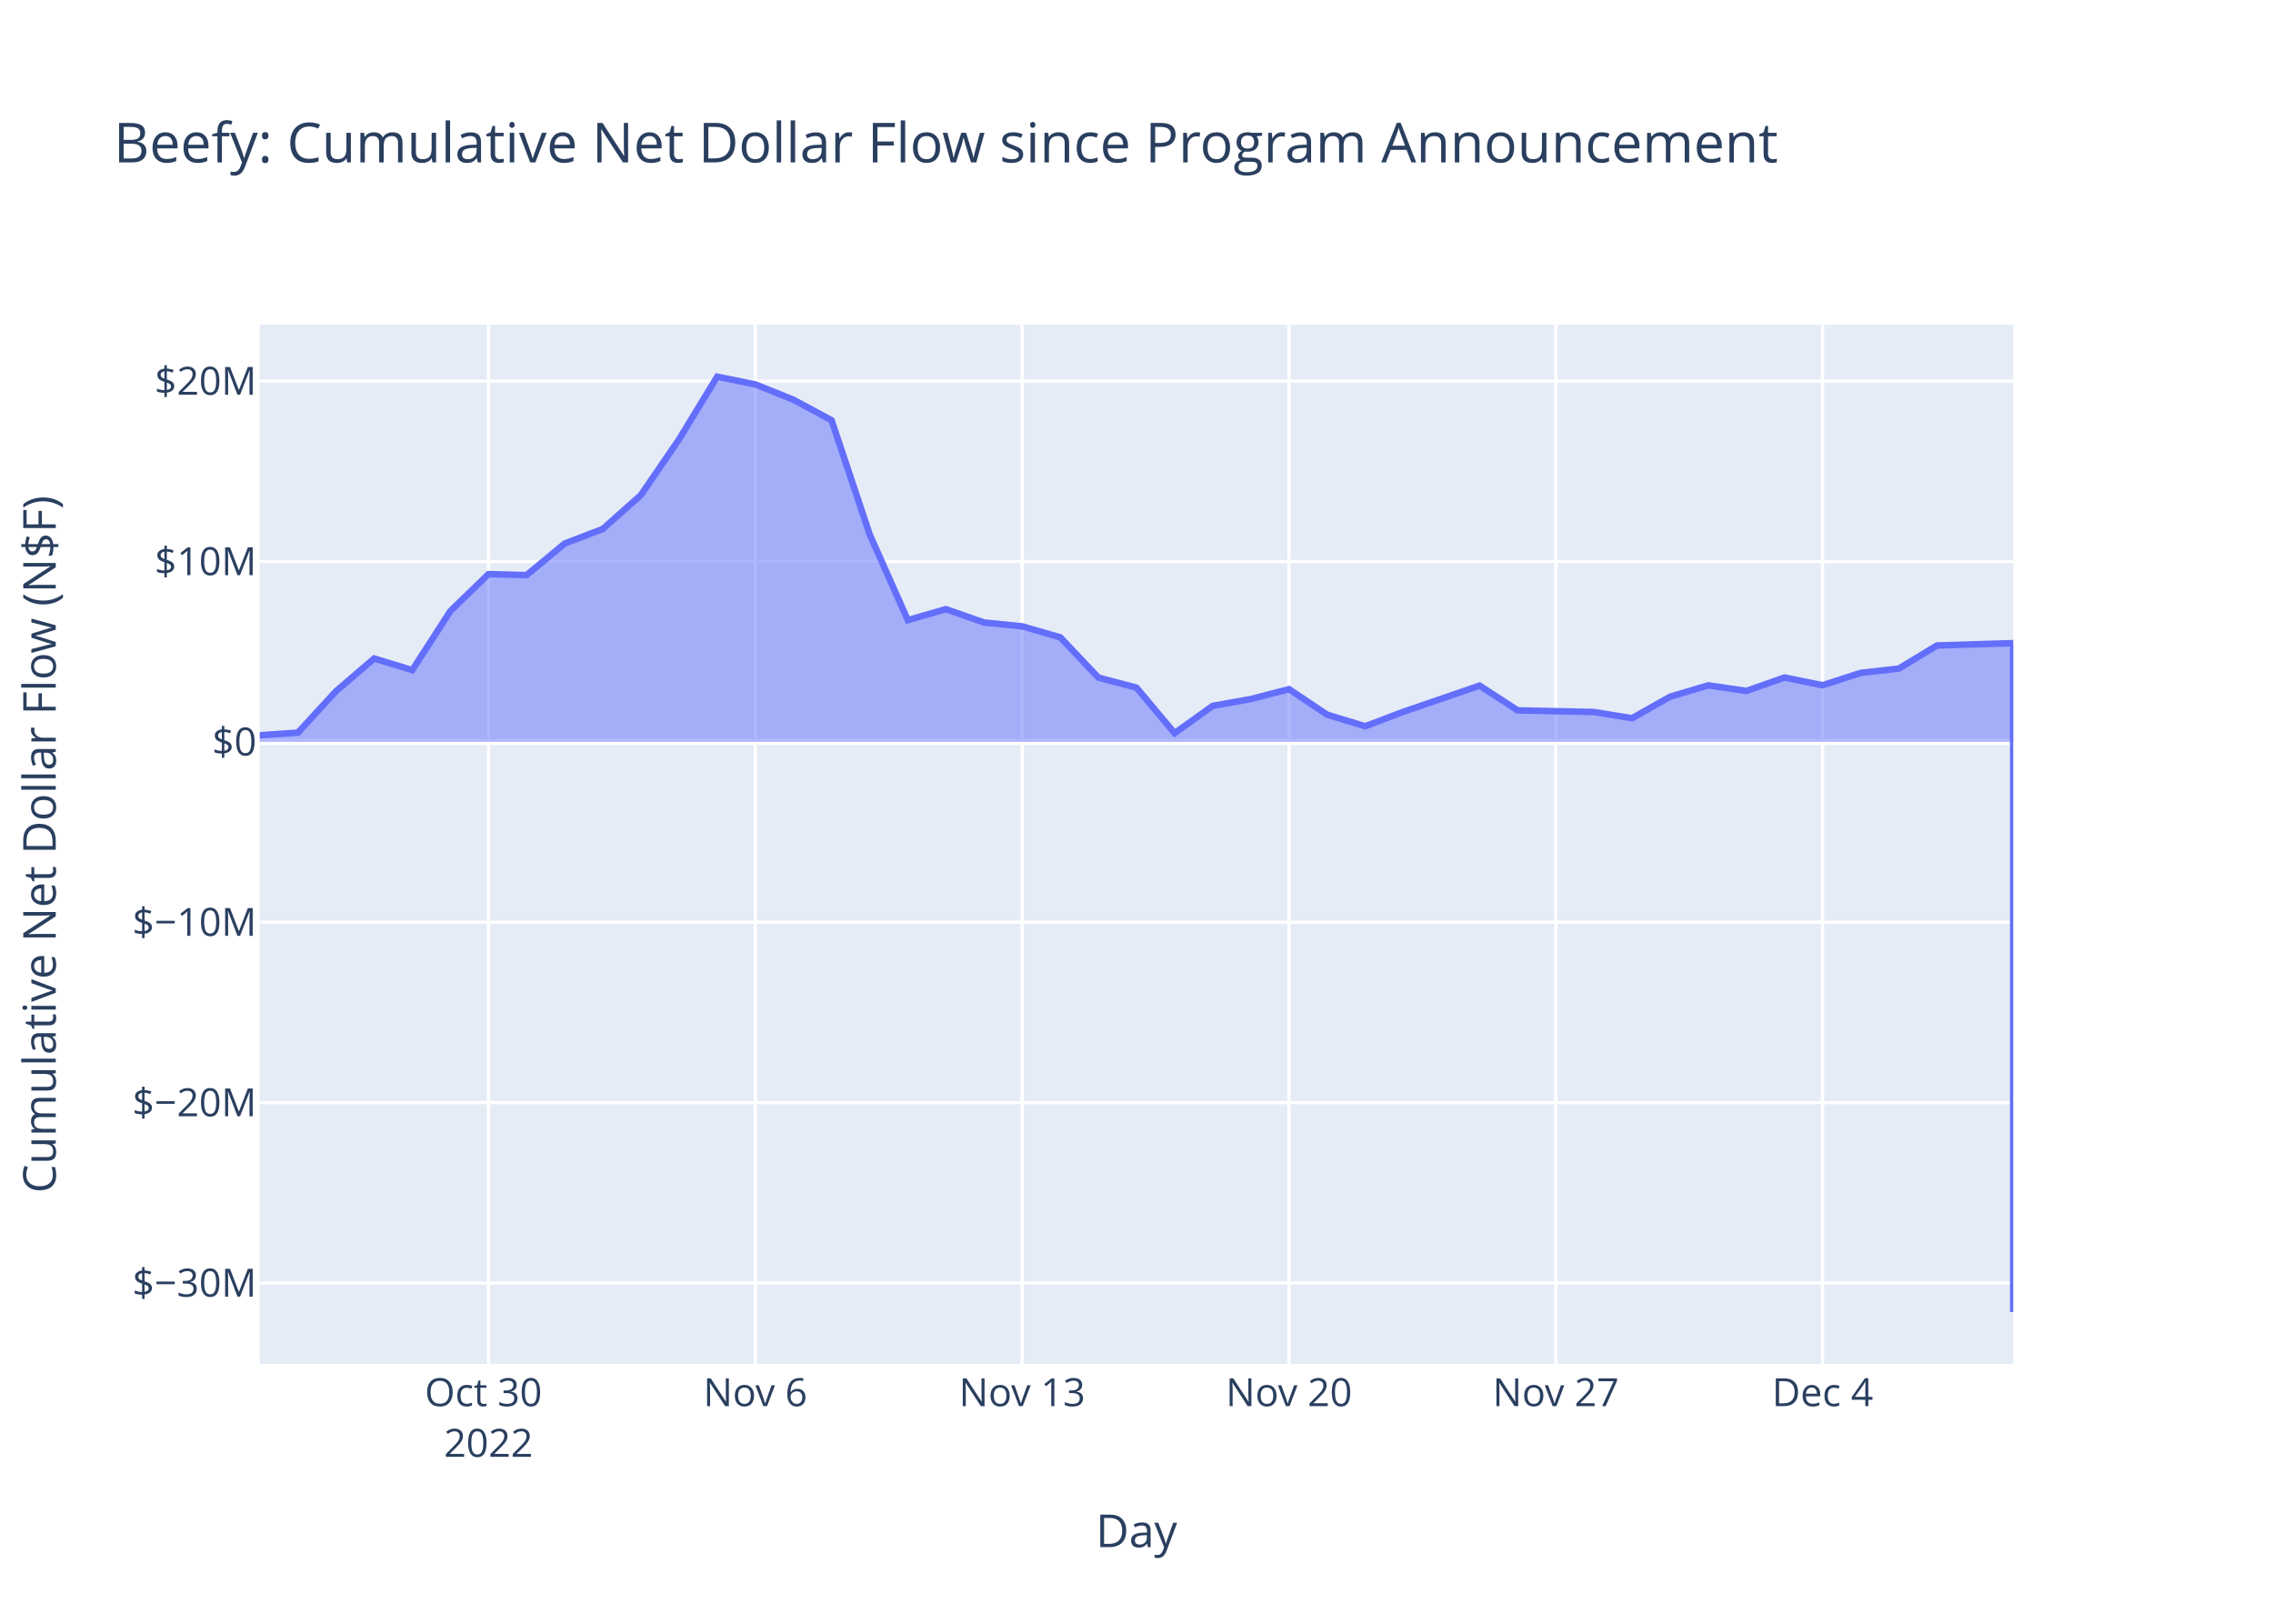
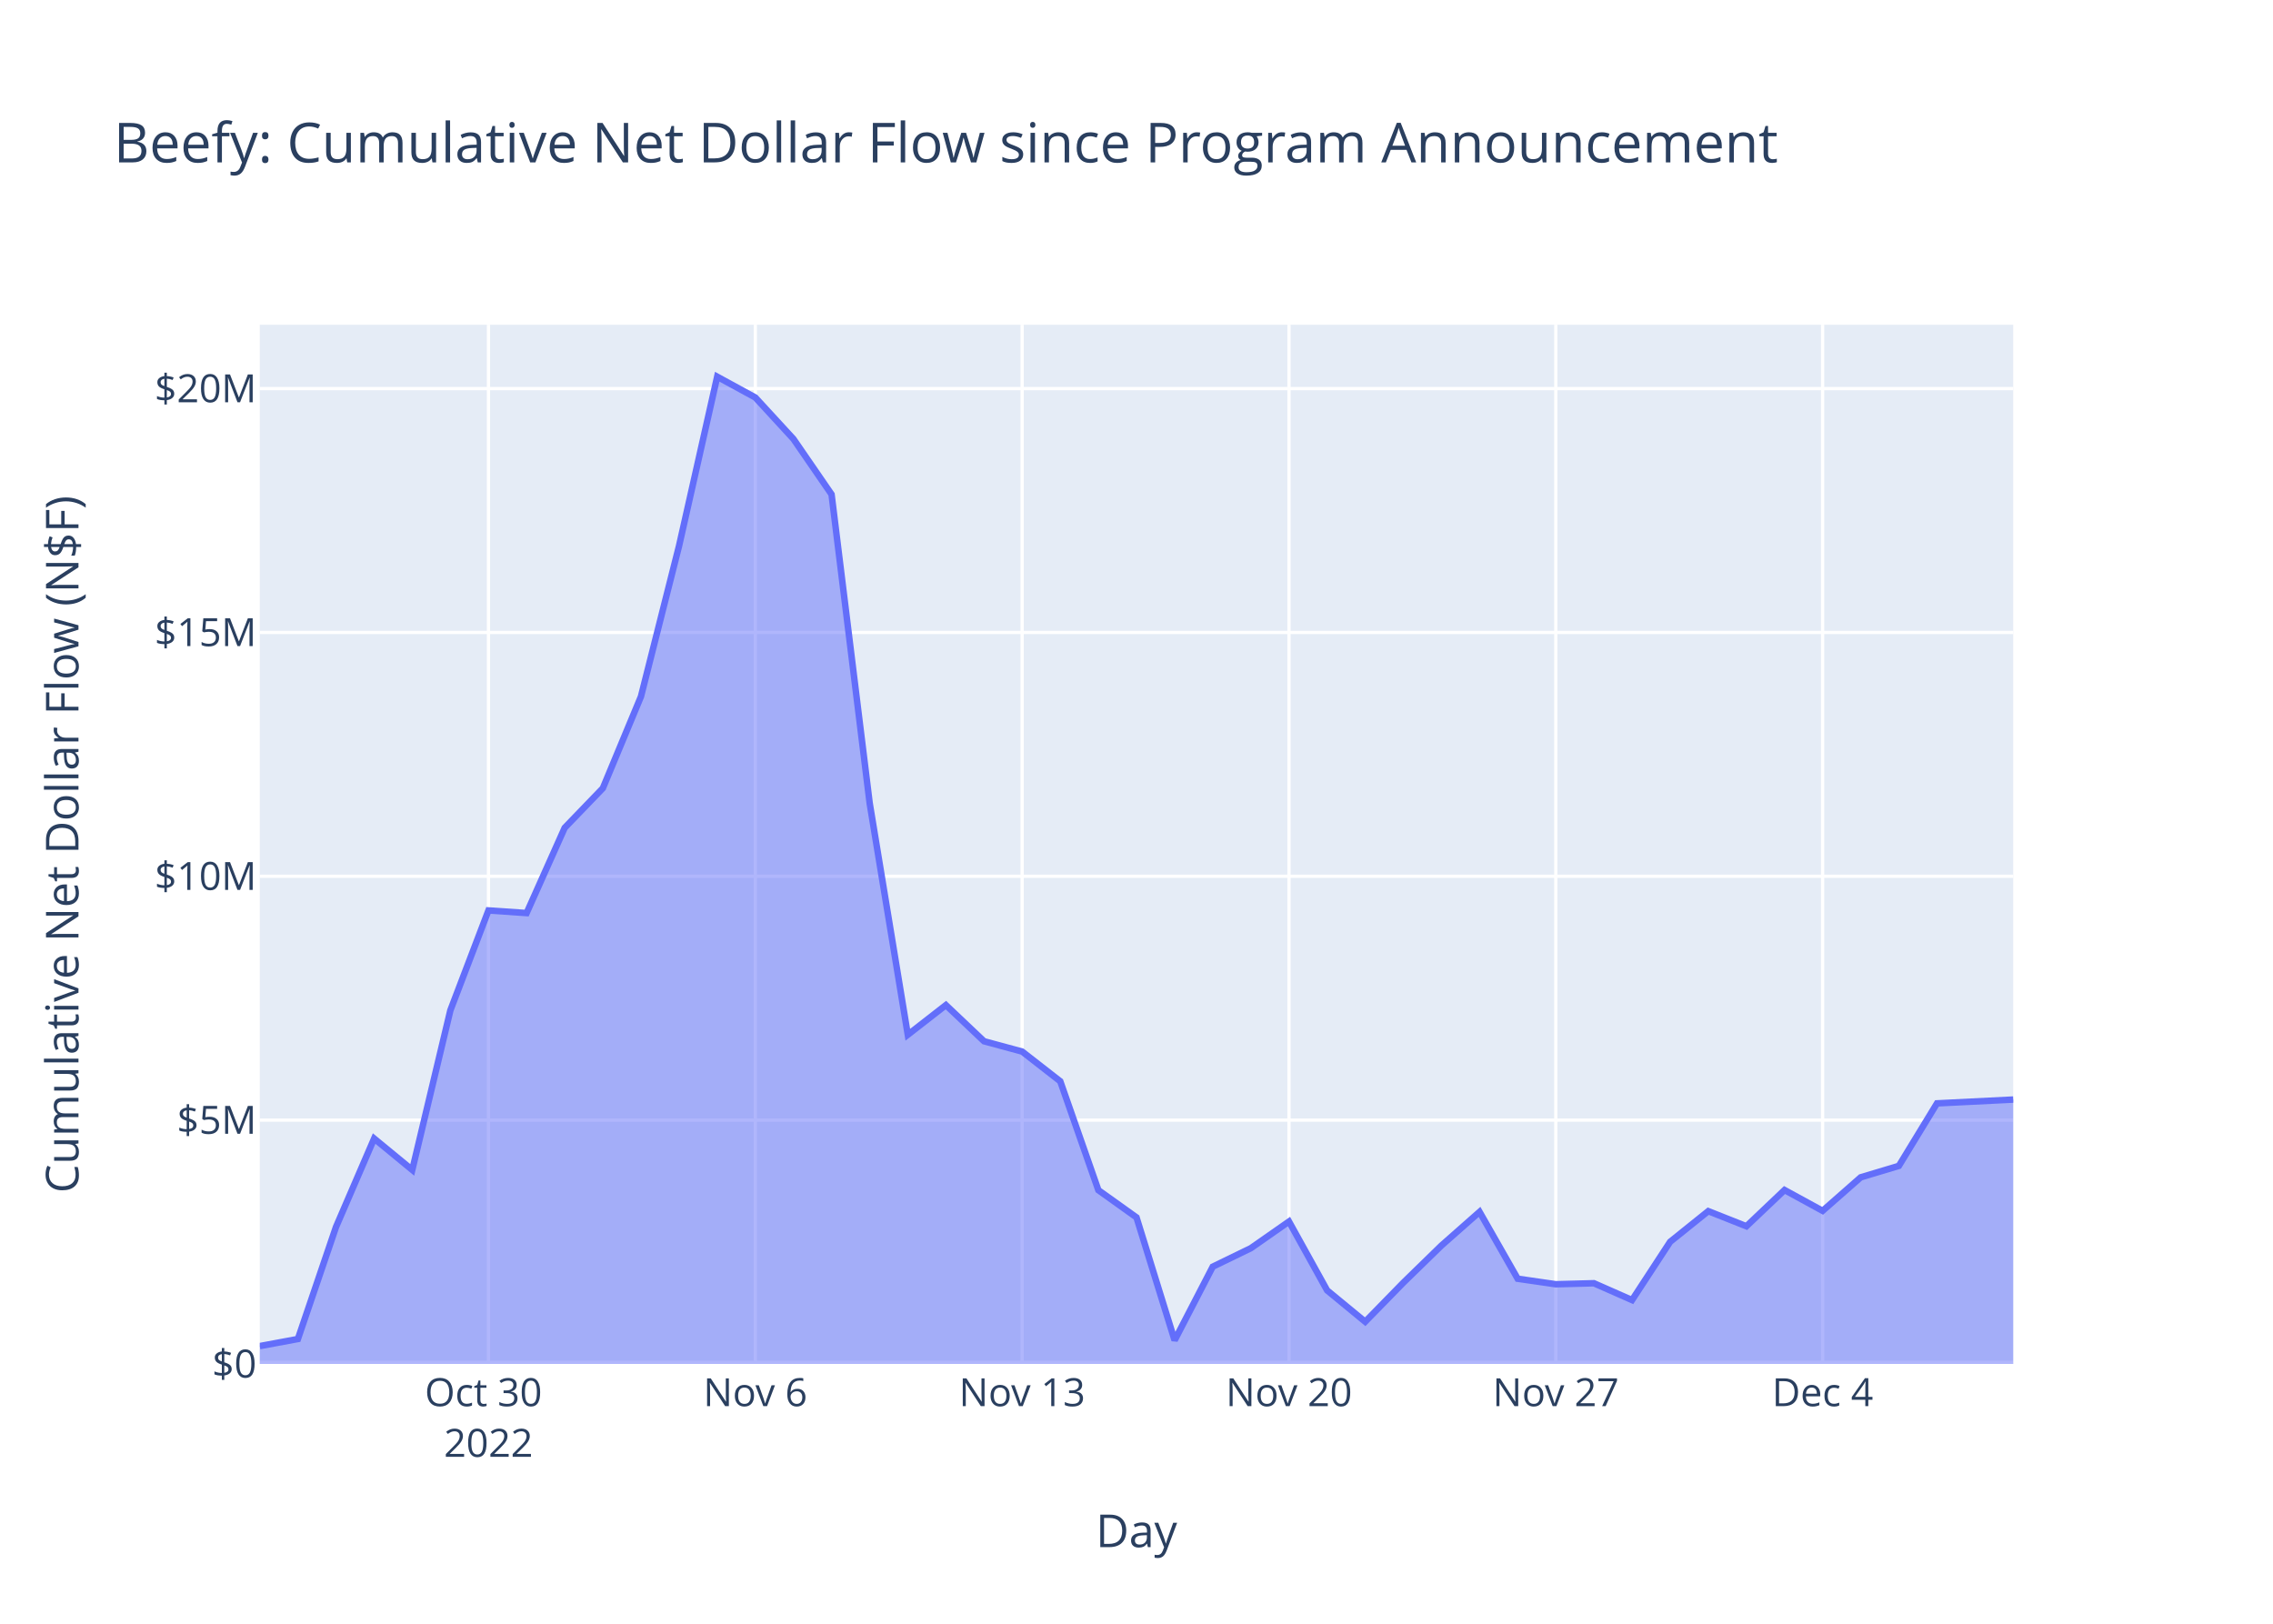
<svg xmlns="http://www.w3.org/2000/svg" class="main-svg" width="700" height="500" style="" viewBox="0 0 700 500">
  <rect x="0" y="0" width="700" height="500" style="fill: rgb(255, 255, 255); fill-opacity: 1;" />
-   <defs id="defs-005ae0">
+   <defs id="defs-75a3a6">
    <g class="clips">
-       <clipPath id="clip005ae0xyplot" class="plotclip">
+       <clipPath id="clip75a3a6xyplot" class="plotclip">
        <rect width="540" height="320" />
      </clipPath>
-       <clipPath class="axesclip" id="clip005ae0x">
+       <clipPath class="axesclip" id="clip75a3a6x">
        <rect x="80" y="0" width="540" height="500" />
      </clipPath>
-       <clipPath class="axesclip" id="clip005ae0y">
+       <clipPath class="axesclip" id="clip75a3a6y">
        <rect x="0" y="100" width="700" height="320" />
      </clipPath>
-       <clipPath class="axesclip" id="clip005ae0xy">
+       <clipPath class="axesclip" id="clip75a3a6xy">
        <rect x="80" y="100" width="540" height="320" />
      </clipPath>
    </g>
    <g class="gradients" />
    <g class="patterns" />
  </defs>
  <g class="bglayer">
    <rect class="bg" x="80" y="100" width="540" height="320" style="fill: rgb(229, 236, 246); fill-opacity: 1; stroke-width: 0;" />
  </g>
  <g class="layer-below">
    <g class="imagelayer" />
    <g class="shapelayer" />
  </g>
  <g class="cartesianlayer">
    <g class="subplot xy">
      <g class="layer-subplot">
        <g class="shapelayer" />
        <g class="imagelayer" />
      </g>
      <g class="minor-gridlayer">
        <g class="x" />
        <g class="y" />
      </g>
      <g class="gridlayer">
        <g class="x">
          <path class="xgrid crisp" transform="translate(150.43,0)" d="M0,100v320" style="stroke: rgb(255, 255, 255); stroke-opacity: 1; stroke-width: 1px;" />
          <path class="xgrid crisp" transform="translate(232.61,0)" d="M0,100v320" style="stroke: rgb(255, 255, 255); stroke-opacity: 1; stroke-width: 1px;" />
          <path class="xgrid crisp" transform="translate(314.78,0)" d="M0,100v320" style="stroke: rgb(255, 255, 255); stroke-opacity: 1; stroke-width: 1px;" />
          <path class="xgrid crisp" transform="translate(396.96,0)" d="M0,100v320" style="stroke: rgb(255, 255, 255); stroke-opacity: 1; stroke-width: 1px;" />
          <path class="xgrid crisp" transform="translate(479.13,0)" d="M0,100v320" style="stroke: rgb(255, 255, 255); stroke-opacity: 1; stroke-width: 1px;" />
          <path class="xgrid crisp" transform="translate(561.3,0)" d="M0,100v320" style="stroke: rgb(255, 255, 255); stroke-opacity: 1; stroke-width: 1px;" />
        </g>
        <g class="y">
-           <path class="ygrid crisp" transform="translate(0,395.07)" d="M80,0h540" style="stroke: rgb(255, 255, 255); stroke-opacity: 1; stroke-width: 1px;" />
-           <path class="ygrid crisp" transform="translate(0,339.53)" d="M80,0h540" style="stroke: rgb(255, 255, 255); stroke-opacity: 1; stroke-width: 1px;" />
-           <path class="ygrid crisp" transform="translate(0,283.98)" d="M80,0h540" style="stroke: rgb(255, 255, 255); stroke-opacity: 1; stroke-width: 1px;" />
-           <path class="ygrid crisp" transform="translate(0,172.9)" d="M80,0h540" style="stroke: rgb(255, 255, 255); stroke-opacity: 1; stroke-width: 1px;" />
-           <path class="ygrid crisp" transform="translate(0,117.36)" d="M80,0h540" style="stroke: rgb(255, 255, 255); stroke-opacity: 1; stroke-width: 1px;" />
+           <path class="ygrid crisp" transform="translate(0,344.92)" d="M80,0h540" style="stroke: rgb(255, 255, 255); stroke-opacity: 1; stroke-width: 1px;" />
+           <path class="ygrid crisp" transform="translate(0,269.83)" d="M80,0h540" style="stroke: rgb(255, 255, 255); stroke-opacity: 1; stroke-width: 1px;" />
+           <path class="ygrid crisp" transform="translate(0,194.75)" d="M80,0h540" style="stroke: rgb(255, 255, 255); stroke-opacity: 1; stroke-width: 1px;" />
+           <path class="ygrid crisp" transform="translate(0,119.66)" d="M80,0h540" style="stroke: rgb(255, 255, 255); stroke-opacity: 1; stroke-width: 1px;" />
        </g>
      </g>
      <g class="zerolinelayer">
-         <path class="yzl zl crisp" transform="translate(0,228.44)" d="M80,0h540" style="stroke: rgb(255, 255, 255); stroke-opacity: 1; stroke-width: 2px;" />
+         <path class="yzl zl crisp" transform="translate(0,420)" d="M80,0h540" style="stroke: rgb(255, 255, 255); stroke-opacity: 1; stroke-width: 2px;" />
      </g>
      <path class="xlines-below" />
      <path class="ylines-below" />
      <g class="overlines-below" />
      <g class="xaxislayer-below" />
      <g class="yaxislayer-below" />
      <g class="overaxes-below" />
-       <g class="plot" transform="translate(80,100)" clip-path="url(#clip005ae0xyplot)">
+       <g class="plot" transform="translate(80,100)" clip-path="url(#clip75a3a6xyplot)">
        <g class="scatterlayer mlayer">
-           <g class="trace scatter tracee1d480" style="stroke-miterlimit: 2;">
+           <g class="trace scatter tracee70664" style="stroke-miterlimit: 2;">
            <g class="fills">
              <g>
-                 <path class="js-fill" d="M540,128.44L0,128.44L0,126.41L11.74,125.6L23.48,112.84L35.22,102.77L46.96,106.34L58.7,88.16L70.43,76.79L82.17,77.09L93.91,67.37L105.65,62.87L117.39,52.43L129.13,35.26L140.87,16L152.61,18.37L164.35,23.09L176.09,29.4L187.83,64.57L199.57,90.95L211.3,87.57L223.04,91.69L234.78,92.86L246.52,96.25L258.26,108.65L270,111.75L281.74,125.75L293.48,117.36L305.22,115.26L316.96,112.22L328.7,120.06L340.43,123.63L352.17,119.19L375.65,111.12L387.39,118.74L410.87,119.25L422.61,121.16L434.35,114.53L446.09,111.04L457.83,112.76L469.57,108.63L481.3,111L493.04,107.19L504.78,105.88L516.52,98.76L540,98.04L540,304" style="fill: rgb(99, 110, 250); fill-opacity: 0.5; stroke-width: 0;" />
+                 <path class="js-fill" d="M540,320L0,320L0,314.5L11.74,312.32L23.48,277.81L35.22,250.59L46.96,260.25L58.7,211.1L70.43,180.35L82.17,181.16L93.91,154.9L105.65,142.72L117.39,114.49L129.13,68.07L140.87,16L152.61,22.4L164.35,35.17L176.09,52.23L187.83,147.33L199.57,218.63L211.3,209.5L223.04,220.63L234.78,223.81L246.52,232.96L258.26,266.49L270,274.88L281.74,312.72L293.48,290.05L305.22,284.35L316.96,276.15L328.7,297.34L340.43,307L352.17,294.98L363.91,283.54L375.65,273.18L387.39,293.76L399.13,295.46L410.87,295.15L422.61,300.33L434.35,282.38L446.09,272.95L457.83,277.6L469.57,266.44L481.3,272.85L493.04,262.53L504.78,259.01L516.52,239.76L540,238.59" style="fill: rgb(99, 110, 250); fill-opacity: 0.5; stroke-width: 0;" />
              </g>
            </g>
            <g class="errorbars" />
            <g class="lines">
-               <path class="js-line" d="M0,126.41L11.74,125.6L23.48,112.84L35.22,102.77L46.96,106.34L58.7,88.16L70.43,76.79L82.17,77.09L93.91,67.37L105.65,62.87L117.39,52.43L129.13,35.26L140.87,16L152.61,18.37L164.35,23.09L176.09,29.4L187.83,64.57L199.57,90.95L211.3,87.57L223.04,91.69L234.78,92.86L246.52,96.25L258.26,108.65L270,111.75L281.74,125.75L293.48,117.36L305.22,115.26L316.96,112.22L328.7,120.06L340.43,123.63L352.17,119.19L375.65,111.12L387.39,118.74L410.87,119.25L422.61,121.16L434.35,114.53L446.09,111.04L457.83,112.76L469.57,108.63L481.3,111L493.04,107.19L504.78,105.88L516.52,98.76L540,98.04L540,304" style="vector-effect: non-scaling-stroke; fill: none; stroke: rgb(99, 110, 250); stroke-opacity: 1; stroke-width: 2px; opacity: 1;" />
+               <path class="js-line" d="M0,314.5L11.74,312.32L23.48,277.81L35.22,250.59L46.96,260.25L58.7,211.1L70.43,180.35L82.17,181.16L93.91,154.9L105.65,142.72L117.39,114.49L129.13,68.07L140.87,16L152.61,22.4L164.35,35.17L176.09,52.23L187.83,147.33L199.57,218.63L211.3,209.5L223.04,220.63L234.78,223.81L246.52,232.96L258.26,266.49L270,274.88L281.74,312.72L293.48,290.05L305.22,284.35L316.96,276.15L328.7,297.34L340.43,307L352.17,294.98L363.91,283.54L375.65,273.18L387.39,293.76L399.13,295.46L410.87,295.15L422.61,300.33L434.35,282.38L446.09,272.95L457.83,277.6L469.57,266.44L481.3,272.85L493.04,262.53L504.78,259.01L516.52,239.76L540,238.59" style="vector-effect: non-scaling-stroke; fill: none; stroke: rgb(99, 110, 250); stroke-opacity: 1; stroke-width: 2px; opacity: 1;" />
            </g>
            <g class="points" />
            <g class="text" />
          </g>
        </g>
      </g>
      <g class="overplot" />
      <path class="xlines-above crisp" d="M0,0" style="fill: none;" />
      <path class="ylines-above crisp" d="M0,0" style="fill: none;" />
      <g class="overlines-above" />
      <g class="xaxislayer-above">
        <g class="xtick">
          <text text-anchor="middle" x="0" y="433" transform="translate(150.43,0)" style="font-family: 'Open Sans', verdana, arial, sans-serif; font-size: 12px; fill: rgb(42, 63, 95); fill-opacity: 1; white-space: pre; opacity: 1;">
            <tspan class="line" dy="0em" x="0" y="433">Oct 30</tspan>
            <tspan class="line" dy="1.3em" x="0" y="433">2022</tspan>
          </text>
        </g>
        <g class="xtick">
          <text text-anchor="middle" x="0" y="433" style="font-family: 'Open Sans', verdana, arial, sans-serif; font-size: 12px; fill: rgb(42, 63, 95); fill-opacity: 1; white-space: pre; opacity: 1;" transform="translate(232.61,0)">Nov 6</text>
        </g>
        <g class="xtick">
          <text text-anchor="middle" x="0" y="433" style="font-family: 'Open Sans', verdana, arial, sans-serif; font-size: 12px; fill: rgb(42, 63, 95); fill-opacity: 1; white-space: pre; opacity: 1;" transform="translate(314.78,0)">Nov 13</text>
        </g>
        <g class="xtick">
          <text text-anchor="middle" x="0" y="433" style="font-family: 'Open Sans', verdana, arial, sans-serif; font-size: 12px; fill: rgb(42, 63, 95); fill-opacity: 1; white-space: pre; opacity: 1;" transform="translate(396.96,0)">Nov 20</text>
        </g>
        <g class="xtick">
          <text text-anchor="middle" x="0" y="433" style="font-family: 'Open Sans', verdana, arial, sans-serif; font-size: 12px; fill: rgb(42, 63, 95); fill-opacity: 1; white-space: pre; opacity: 1;" transform="translate(479.13,0)">Nov 27</text>
        </g>
        <g class="xtick">
          <text text-anchor="middle" x="0" y="433" style="font-family: 'Open Sans', verdana, arial, sans-serif; font-size: 12px; fill: rgb(42, 63, 95); fill-opacity: 1; white-space: pre; opacity: 1;" transform="translate(561.3,0)">Dec 4</text>
        </g>
      </g>
      <g class="yaxislayer-above">
        <g class="ytick">
-           <text text-anchor="end" x="79" y="4.2" transform="translate(0,395.07)" style="font-family: 'Open Sans', verdana, arial, sans-serif; font-size: 12px; fill: rgb(42, 63, 95); fill-opacity: 1; white-space: pre; opacity: 1;">$−30M</text>
+           <text text-anchor="end" x="79" y="4.2" transform="translate(0,420)" style="font-family: 'Open Sans', verdana, arial, sans-serif; font-size: 12px; fill: rgb(42, 63, 95); fill-opacity: 1; white-space: pre; opacity: 1;">$0</text>
        </g>
        <g class="ytick">
-           <text text-anchor="end" x="79" y="4.2" style="font-family: 'Open Sans', verdana, arial, sans-serif; font-size: 12px; fill: rgb(42, 63, 95); fill-opacity: 1; white-space: pre; opacity: 1;" transform="translate(0,339.53)">$−20M</text>
+           <text text-anchor="end" x="79" y="4.2" style="font-family: 'Open Sans', verdana, arial, sans-serif; font-size: 12px; fill: rgb(42, 63, 95); fill-opacity: 1; white-space: pre; opacity: 1;" transform="translate(0,344.92)">$5M</text>
        </g>
        <g class="ytick">
-           <text text-anchor="end" x="79" y="4.2" style="font-family: 'Open Sans', verdana, arial, sans-serif; font-size: 12px; fill: rgb(42, 63, 95); fill-opacity: 1; white-space: pre; opacity: 1;" transform="translate(0,283.98)">$−10M</text>
+           <text text-anchor="end" x="79" y="4.2" style="font-family: 'Open Sans', verdana, arial, sans-serif; font-size: 12px; fill: rgb(42, 63, 95); fill-opacity: 1; white-space: pre; opacity: 1;" transform="translate(0,269.83)">$10M</text>
        </g>
        <g class="ytick">
-           <text text-anchor="end" x="79" y="4.2" style="font-family: 'Open Sans', verdana, arial, sans-serif; font-size: 12px; fill: rgb(42, 63, 95); fill-opacity: 1; white-space: pre; opacity: 1;" transform="translate(0,228.44)">$0</text>
+           <text text-anchor="end" x="79" y="4.2" style="font-family: 'Open Sans', verdana, arial, sans-serif; font-size: 12px; fill: rgb(42, 63, 95); fill-opacity: 1; white-space: pre; opacity: 1;" transform="translate(0,194.75)">$15M</text>
        </g>
        <g class="ytick">
-           <text text-anchor="end" x="79" y="4.2" style="font-family: 'Open Sans', verdana, arial, sans-serif; font-size: 12px; fill: rgb(42, 63, 95); fill-opacity: 1; white-space: pre; opacity: 1;" transform="translate(0,172.9)">$10M</text>
-         </g>
-         <g class="ytick">
-           <text text-anchor="end" x="79" y="4.2" style="font-family: 'Open Sans', verdana, arial, sans-serif; font-size: 12px; fill: rgb(42, 63, 95); fill-opacity: 1; white-space: pre; opacity: 1;" transform="translate(0,117.36)">$20M</text>
+           <text text-anchor="end" x="79" y="4.2" style="font-family: 'Open Sans', verdana, arial, sans-serif; font-size: 12px; fill: rgb(42, 63, 95); fill-opacity: 1; white-space: pre; opacity: 1;" transform="translate(0,119.66)">$20M</text>
        </g>
      </g>
      <g class="overaxes-above" />
    </g>
  </g>
  <g class="polarlayer" />
  <g class="smithlayer" />
  <g class="ternarylayer" />
  <g class="geolayer" />
  <g class="funnelarealayer" />
  <g class="pielayer" />
  <g class="iciclelayer" />
  <g class="treemaplayer" />
  <g class="sunburstlayer" />
  <g class="glimages" />
-   <defs id="topdefs-005ae0">
+   <defs id="topdefs-75a3a6">
    <g class="clips" />
  </defs>
  <g class="layer-above">
    <g class="imagelayer" />
    <g class="shapelayer" />
  </g>
  <g class="infolayer">
    <g class="g-gtitle">
      <text class="gtitle" x="35" y="50" text-anchor="start" dy="0em" style="font-family: 'Open Sans', verdana, arial, sans-serif; font-size: 17px; fill: rgb(42, 63, 95); opacity: 1; font-weight: normal; white-space: pre;">Beefy: Cumulative Net Dollar Flow since Program Announcement</text>
    </g>
    <g class="g-xtitle">
      <text class="xtitle" x="350" y="476.409" text-anchor="middle" style="font-family: 'Open Sans', verdana, arial, sans-serif; font-size: 14px; fill: rgb(42, 63, 95); opacity: 1; font-weight: normal; white-space: pre;">Day</text>
    </g>
    <g class="g-ytitle">
-       <text class="ytitle" transform="rotate(-90,17.16875,260)" x="17.169" y="260" text-anchor="middle" style="font-family: 'Open Sans', verdana, arial, sans-serif; font-size: 14px; fill: rgb(42, 63, 95); opacity: 1; font-weight: normal; white-space: pre;">Cumulative Net Dollar Flow (N$F)</text>
+       <text class="ytitle" transform="rotate(-90,24.16875,260)" x="24.169" y="260" text-anchor="middle" style="font-family: 'Open Sans', verdana, arial, sans-serif; font-size: 14px; fill: rgb(42, 63, 95); opacity: 1; font-weight: normal; white-space: pre;">Cumulative Net Dollar Flow (N$F)</text>
    </g>
  </g>
</svg>
